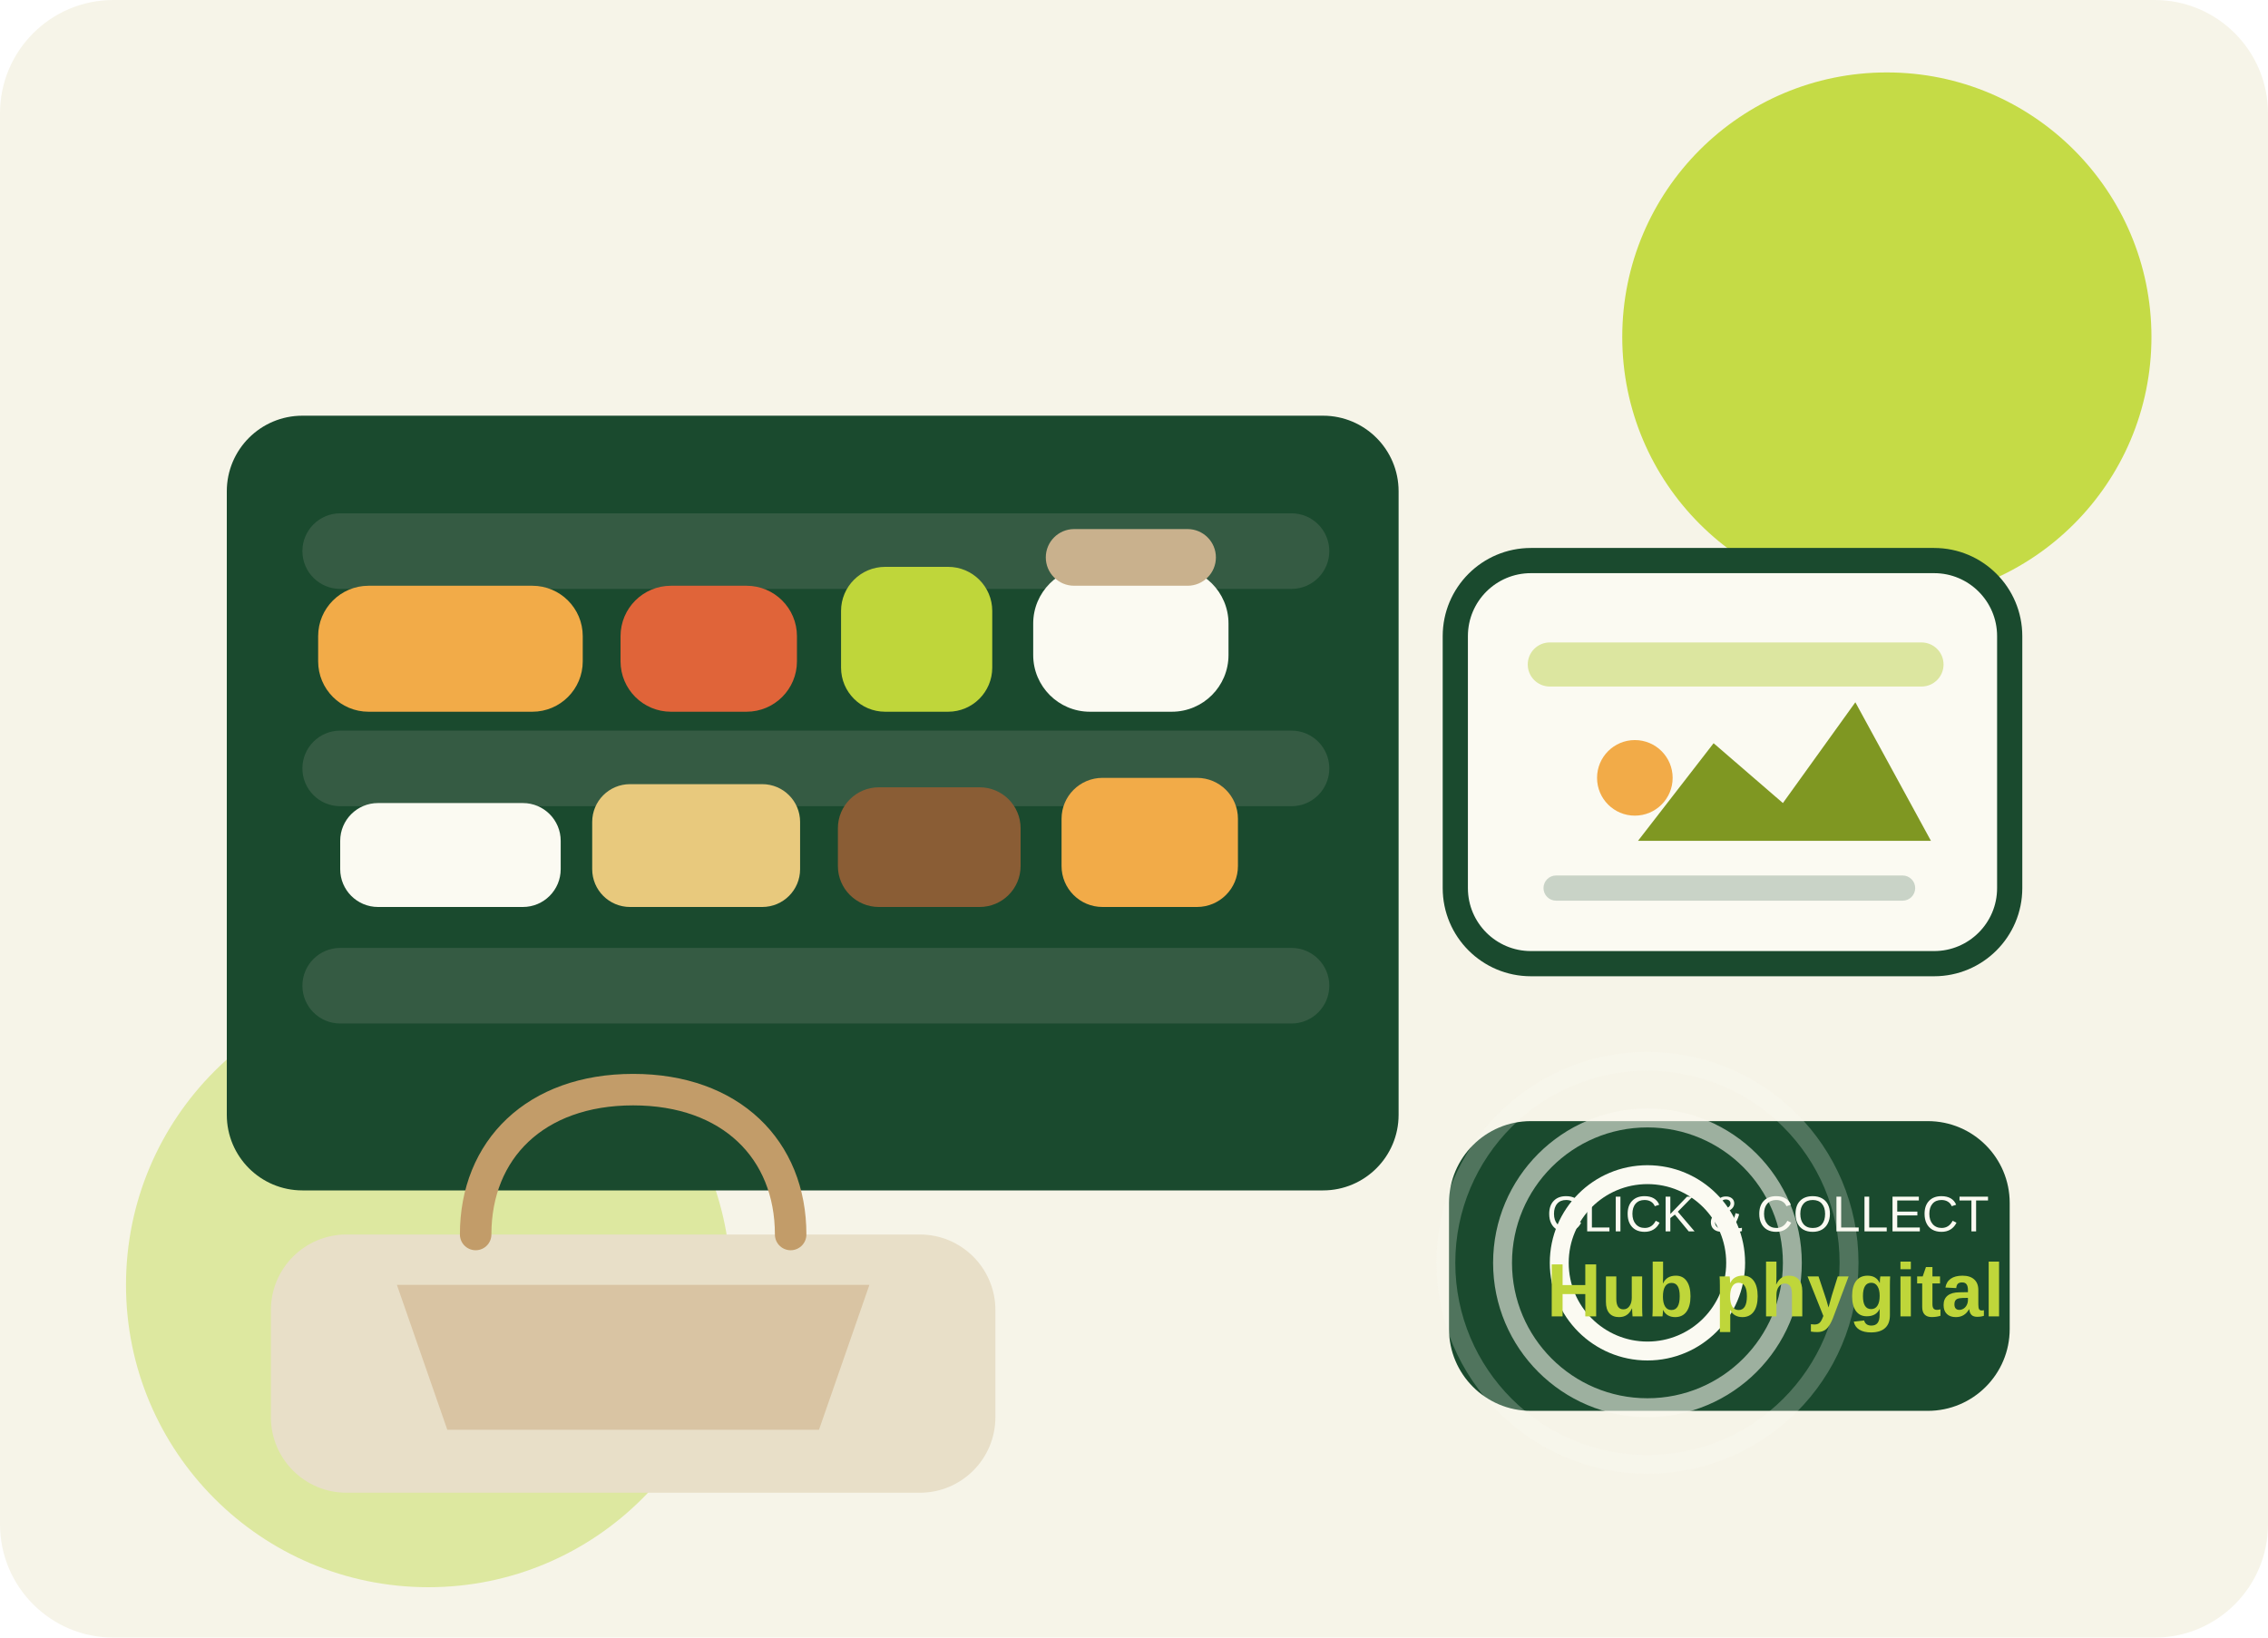
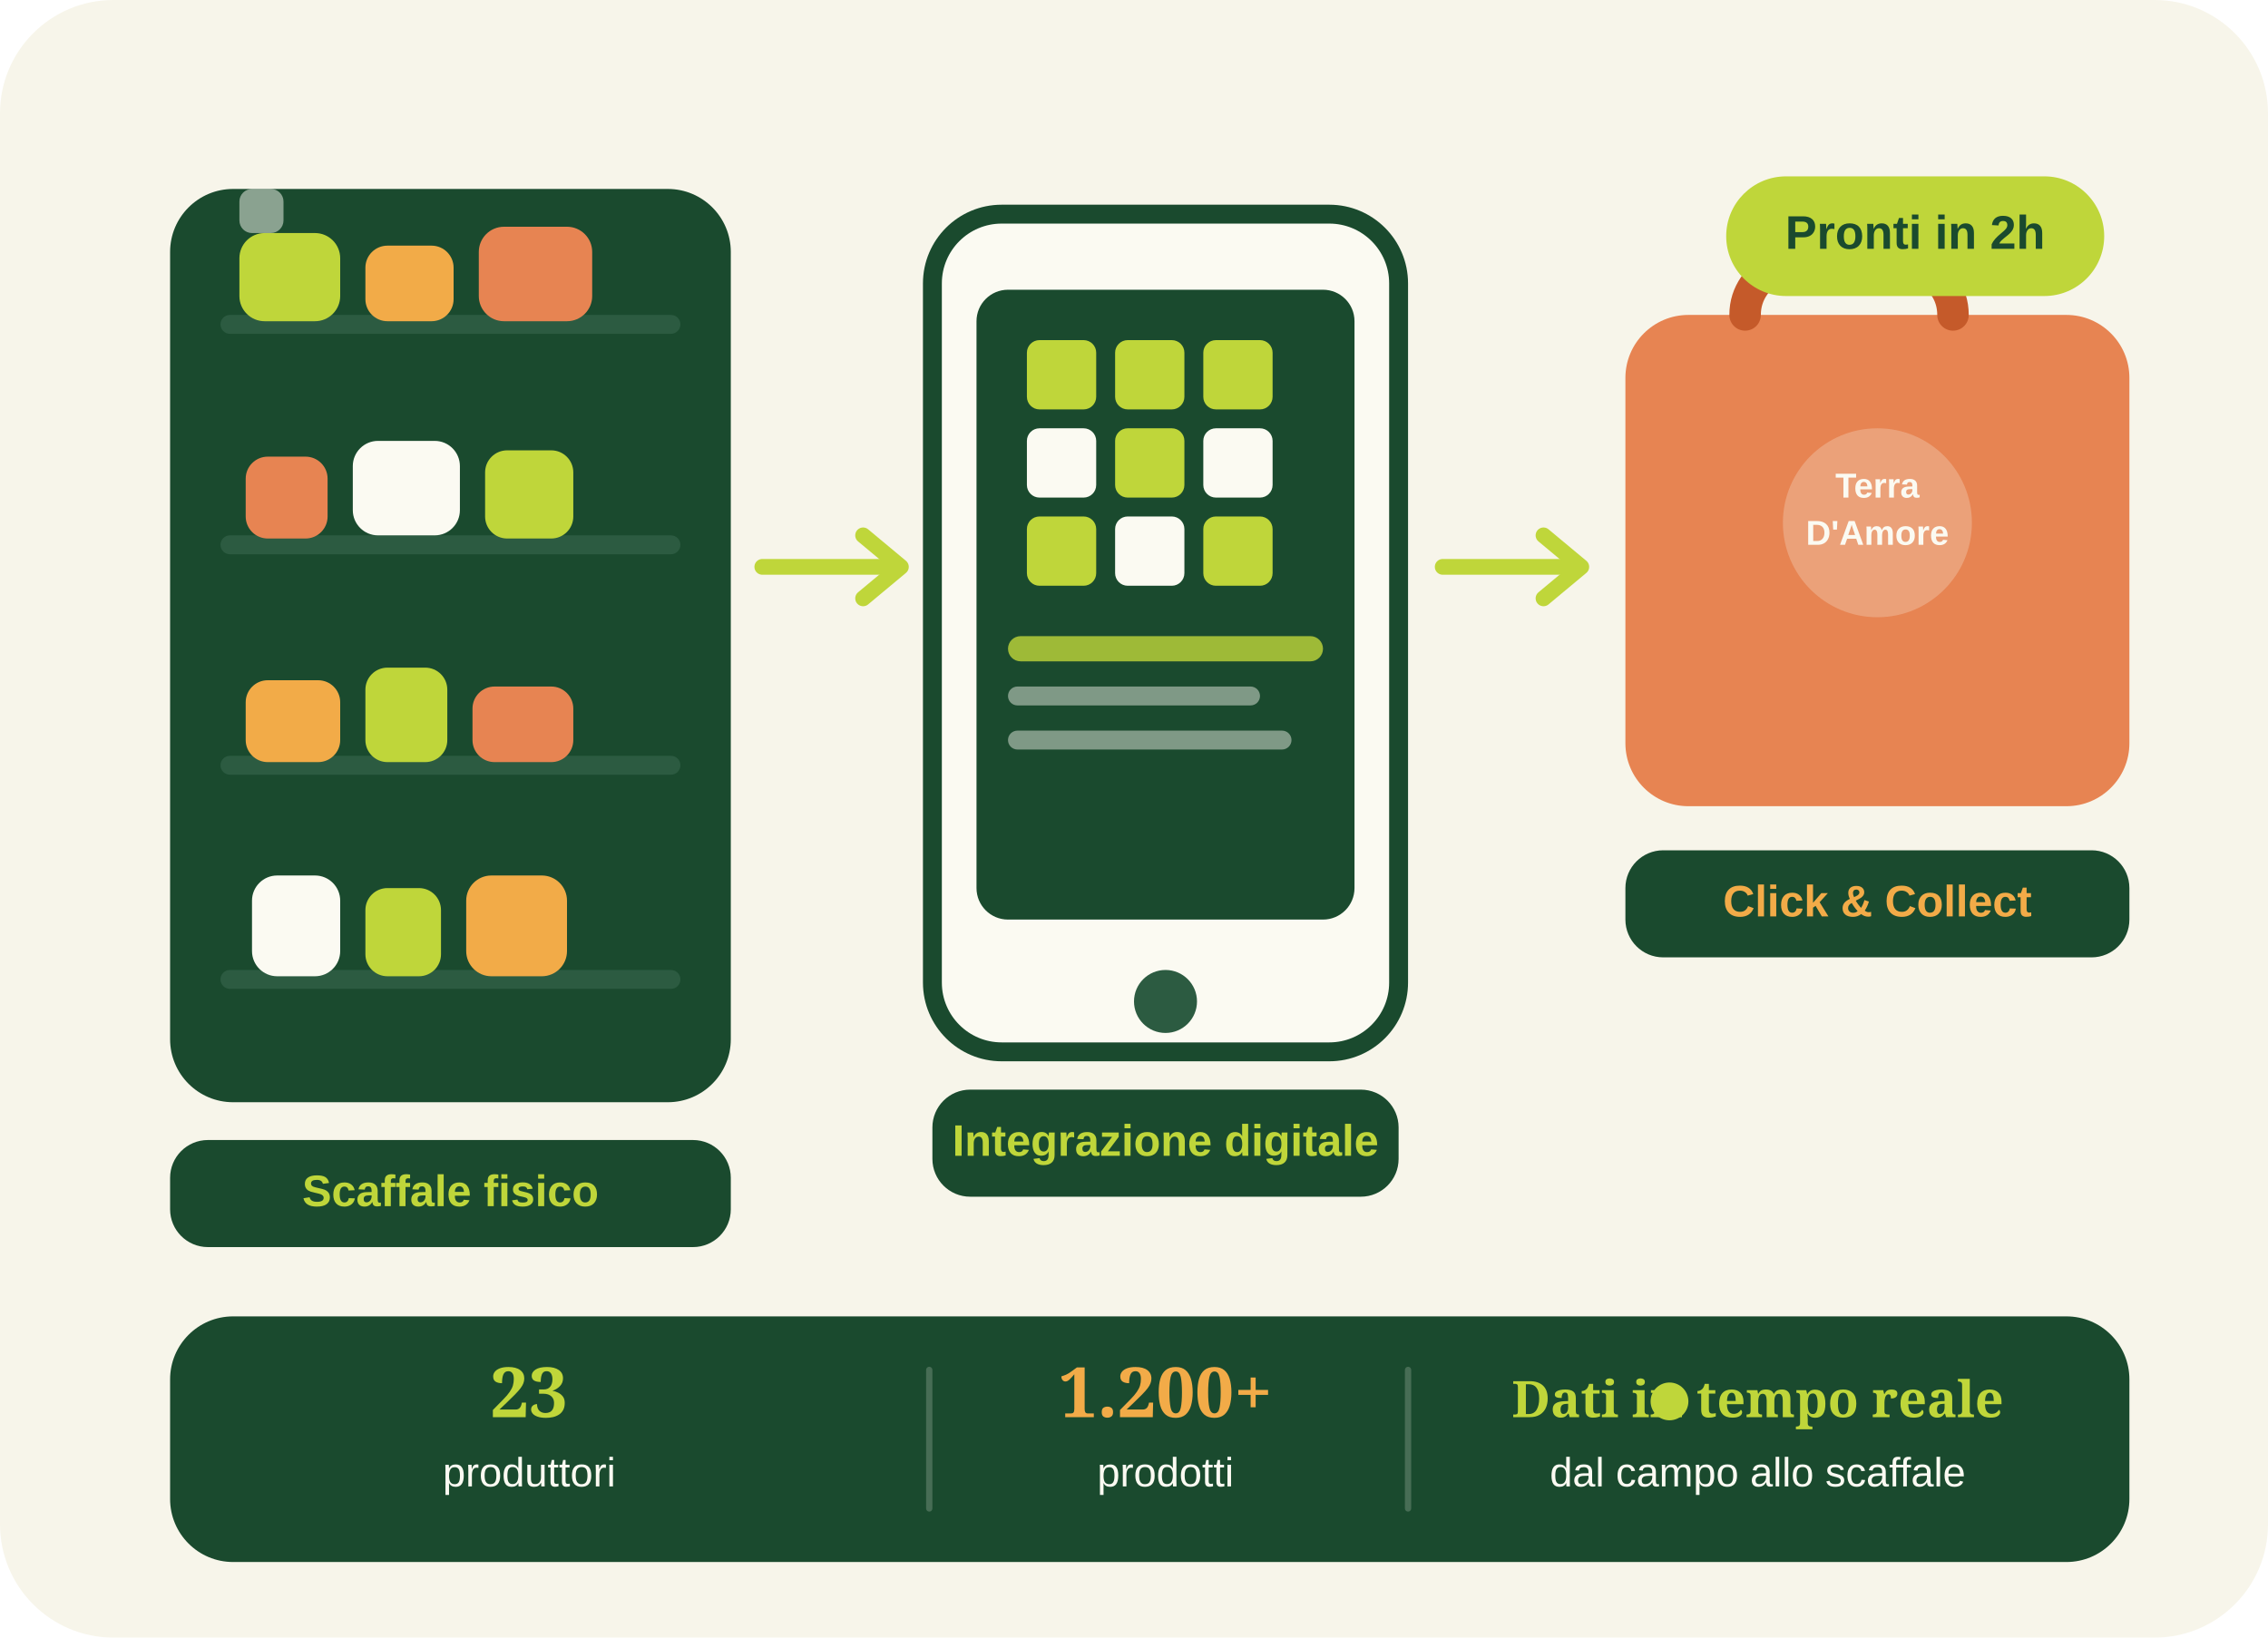
<svg xmlns="http://www.w3.org/2000/svg" width="720" height="520" viewBox="0 0 720 520" fill="none">
-   <rect width="720" height="520" rx="36" fill="#F6F4E8" />
-   <circle cx="599" cy="107" r="84" fill="#C5DB46" />
-   <circle cx="136" cy="408" r="96" fill="#DDE8A0" />
-   <rect x="72" y="132" width="372" height="246" rx="24" fill="#1A4A2E" />
-   <rect x="96" y="163" width="326" height="24" rx="12" fill="#355B43" />
-   <rect x="96" y="232" width="326" height="24" rx="12" fill="#355B43" />
-   <rect x="96" y="301" width="326" height="24" rx="12" fill="#355B43" />
-   <rect x="101" y="186" width="84" height="40" rx="16" fill="#F2AB48" />
-   <rect x="197" y="186" width="56" height="40" rx="16" fill="#E06439" />
-   <rect x="267" y="180" width="48" height="46" rx="14" fill="#BFD63A" />
-   <rect x="328" y="180" width="62" height="46" rx="18" fill="#FBFAF2" />
-   <rect x="332" y="168" width="54" height="18" rx="9" fill="#C9B18D" />
-   <rect x="108" y="255" width="70" height="33" rx="12" fill="#FBFAF2" />
-   <rect x="188" y="249" width="66" height="39" rx="12" fill="#E8C97D" />
-   <rect x="266" y="250" width="58" height="38" rx="13" fill="#8A5D35" />
-   <rect x="337" y="247" width="56" height="41" rx="13" fill="#F2AB48" />
-   <rect x="86" y="392" width="230" height="82" rx="24" fill="#E8DFC8" />
-   <path d="M126 408H276L260 454H142L126 408Z" fill="#D9C4A3" />
-   <path d="M151 392C151 365 170 346 201 346C232 346 251 365 251 392" stroke="#C29C69" stroke-width="10" stroke-linecap="round" />
-   <rect x="462" y="178" width="176" height="128" rx="24" fill="#FBFAF2" stroke="#1A4A2E" stroke-width="8" />
-   <rect x="485" y="204" width="132" height="14" rx="7" fill="#DCE6A0" />
-   <path d="M490 267H520L544 236L566 255L589 223L613 267H490Z" fill="#7F9722" />
-   <circle cx="519" cy="247" r="12" fill="#F2AB48" />
-   <rect x="490" y="278" width="118" height="8" rx="4" fill="#1A4A2E" fill-opacity="0.22" />
-   <rect x="460" y="356" width="178" height="92" rx="26" fill="#1A4A2E" />
-   <circle cx="523" cy="401" r="28" stroke="#FBFAF2" stroke-width="6" />
-   <circle cx="523" cy="401" r="46" stroke="#FBFAF2" stroke-opacity="0.58" stroke-width="6" />
-   <circle cx="523" cy="401" r="64" stroke="#FBFAF2" stroke-opacity="0.24" stroke-width="6" />
-   <text x="491" y="391" fill="#FBFAF2" font-size="16" font-family="Arial, sans-serif">CLICK &amp; COLLECT</text>
-   <text x="491" y="418" fill="#BFD63A" font-size="24" font-family="Arial, sans-serif" font-weight="700">Hub phygital</text>
+   <rect width="720" height="520" rx="36" fill="#F7F5EA" />
+   <rect x="54" y="60" width="178" height="290" rx="20" fill="#1A4A2E" />
+   <rect x="70" y="100" width="146" height="6" rx="3" fill="#2C5B41" />
+   <rect x="76" y="74" width="32" height="28" rx="8" fill="#BFD63A" />
+   <rect x="116" y="78" width="28" height="24" rx="7" fill="#F2AB48" />
+   <rect x="152" y="72" width="36" height="30" rx="8" fill="#E78452" />
+   <rect x="76" y="60" width="14" height="14" rx="4" fill="#FBFAF2" fill-opacity="0.5" />
+   <rect x="70" y="170" width="146" height="6" rx="3" fill="#2C5B41" />
+   <rect x="78" y="145" width="26" height="26" rx="7" fill="#E78452" />
+   <rect x="112" y="140" width="34" height="30" rx="8" fill="#FBFAF2" />
+   <rect x="154" y="143" width="28" height="28" rx="7" fill="#BFD63A" />
+   <rect x="70" y="240" width="146" height="6" rx="3" fill="#2C5B41" />
+   <rect x="78" y="216" width="30" height="26" rx="7" fill="#F2AB48" />
+   <rect x="116" y="212" width="26" height="30" rx="7" fill="#BFD63A" />
+   <rect x="150" y="218" width="32" height="24" rx="7" fill="#E78452" />
+   <rect x="70" y="308" width="146" height="6" rx="3" fill="#2C5B41" />
+   <rect x="80" y="278" width="28" height="32" rx="8" fill="#FBFAF2" />
+   <rect x="116" y="282" width="24" height="28" rx="7" fill="#BFD63A" />
+   <rect x="148" y="278" width="32" height="32" rx="8" fill="#F2AB48" />
+   <rect x="54" y="362" width="178" height="34" rx="12" fill="#1A4A2E" />
+   <text x="143" y="383" fill="#BFD63A" font-size="14" font-family="Arial, sans-serif" font-weight="700" text-anchor="middle">Scaffale fisico</text>
+   <path d="M242 180 L282 180" stroke="#BFD63A" stroke-width="5" stroke-linecap="round" />
+   <path d="M274 170 L286 180 L274 190" stroke="#BFD63A" stroke-width="5" stroke-linecap="round" stroke-linejoin="round" />
+   <path d="M458 180 L498 180" stroke="#BFD63A" stroke-width="5" stroke-linecap="round" />
+   <path d="M490 170 L502 180 L490 190" stroke="#BFD63A" stroke-width="5" stroke-linecap="round" stroke-linejoin="round" />
+   <rect x="296" y="68" width="148" height="266" rx="22" fill="#FBFAF2" stroke="#1A4A2E" stroke-width="6" />
+   <rect x="310" y="92" width="120" height="200" rx="10" fill="#1A4A2E" />
+   <rect x="326" y="108" width="22" height="22" rx="4" fill="#BFD63A" />
+   <rect x="354" y="108" width="22" height="22" rx="4" fill="#BFD63A" />
+   <rect x="382" y="108" width="22" height="22" rx="4" fill="#BFD63A" />
+   <rect x="326" y="136" width="22" height="22" rx="4" fill="#FBFAF2" />
+   <rect x="354" y="136" width="22" height="22" rx="4" fill="#BFD63A" />
+   <rect x="382" y="136" width="22" height="22" rx="4" fill="#FBFAF2" />
+   <rect x="326" y="164" width="22" height="22" rx="4" fill="#BFD63A" />
+   <rect x="354" y="164" width="22" height="22" rx="4" fill="#FBFAF2" />
+   <rect x="382" y="164" width="22" height="22" rx="4" fill="#BFD63A" />
+   <rect x="320" y="202" width="100" height="8" rx="4" fill="#BFD63A" fill-opacity="0.8" />
+   <rect x="320" y="218" width="80" height="6" rx="3" fill="#FBFAF2" fill-opacity="0.45" />
+   <rect x="320" y="232" width="90" height="6" rx="3" fill="#FBFAF2" fill-opacity="0.45" />
+   <circle cx="370" cy="318" r="10" fill="#2C5B41" />
+   <rect x="296" y="346" width="148" height="34" rx="12" fill="#1A4A2E" />
+   <text x="370" y="367" fill="#BFD63A" font-size="14" font-family="Arial, sans-serif" font-weight="700" text-anchor="middle">Integrazione digitale</text>
+   <rect x="516" y="100" width="160" height="156" rx="20" fill="#E78452" />
+   <path d="M554 100 C554 72 620 72 620 100" stroke="#C55A2A" stroke-width="10" stroke-linecap="round" fill="none" />
+   <circle cx="596" cy="166" r="30" fill="#FBFAF2" fill-opacity="0.25" />
+   <text x="596" y="158" fill="#FBFAF2" font-size="11" font-family="Arial, sans-serif" font-weight="700" text-anchor="middle">Terra</text>
+   <text x="596" y="173" fill="#FBFAF2" font-size="11" font-family="Arial, sans-serif" font-weight="700" text-anchor="middle">D'Amore</text>
+   <rect x="548" y="56" width="120" height="38" rx="19" fill="#BFD63A" />
+   <text x="608" y="79" fill="#1A4A2E" font-size="15" font-family="Arial, sans-serif" font-weight="700" text-anchor="middle">Pronti in 2h</text>
+   <rect x="516" y="270" width="160" height="34" rx="12" fill="#1A4A2E" />
+   <text x="596" y="291" fill="#F2AB48" font-size="14" font-family="Arial, sans-serif" font-weight="700" text-anchor="middle">Click &amp; Collect</text>
+   <rect x="54" y="418" width="622" height="78" rx="20" fill="#1A4A2E" />
+   <text x="168" y="450" fill="#BFD63A" font-size="22" font-family="Georgia, serif" font-weight="700" text-anchor="middle">23</text>
+   <text x="168" y="472" fill="#FBFAF2" font-size="13" font-family="Arial, sans-serif" text-anchor="middle">produttori</text>
+   <rect x="294" y="434" width="2" height="46" rx="1" fill="#FBFAF2" fill-opacity="0.2" />
+   <text x="370" y="450" fill="#F2AB48" font-size="22" font-family="Georgia, serif" font-weight="700" text-anchor="middle">1.200+</text>
+   <text x="370" y="472" fill="#FBFAF2" font-size="13" font-family="Arial, sans-serif" text-anchor="middle">prodotti</text>
+   <rect x="446" y="434" width="2" height="46" rx="1" fill="#FBFAF2" fill-opacity="0.2" />
+   <text x="558" y="450" fill="#BFD63A" font-size="16" font-family="Georgia, serif" font-weight="700" text-anchor="middle">Dati in tempo reale</text>
+   <circle cx="530" cy="445" r="6" fill="#BFD63A" />
+   <text x="558" y="472" fill="#FBFAF2" font-size="13" font-family="Arial, sans-serif" text-anchor="middle">dal campo allo scaffale</text>
</svg>
